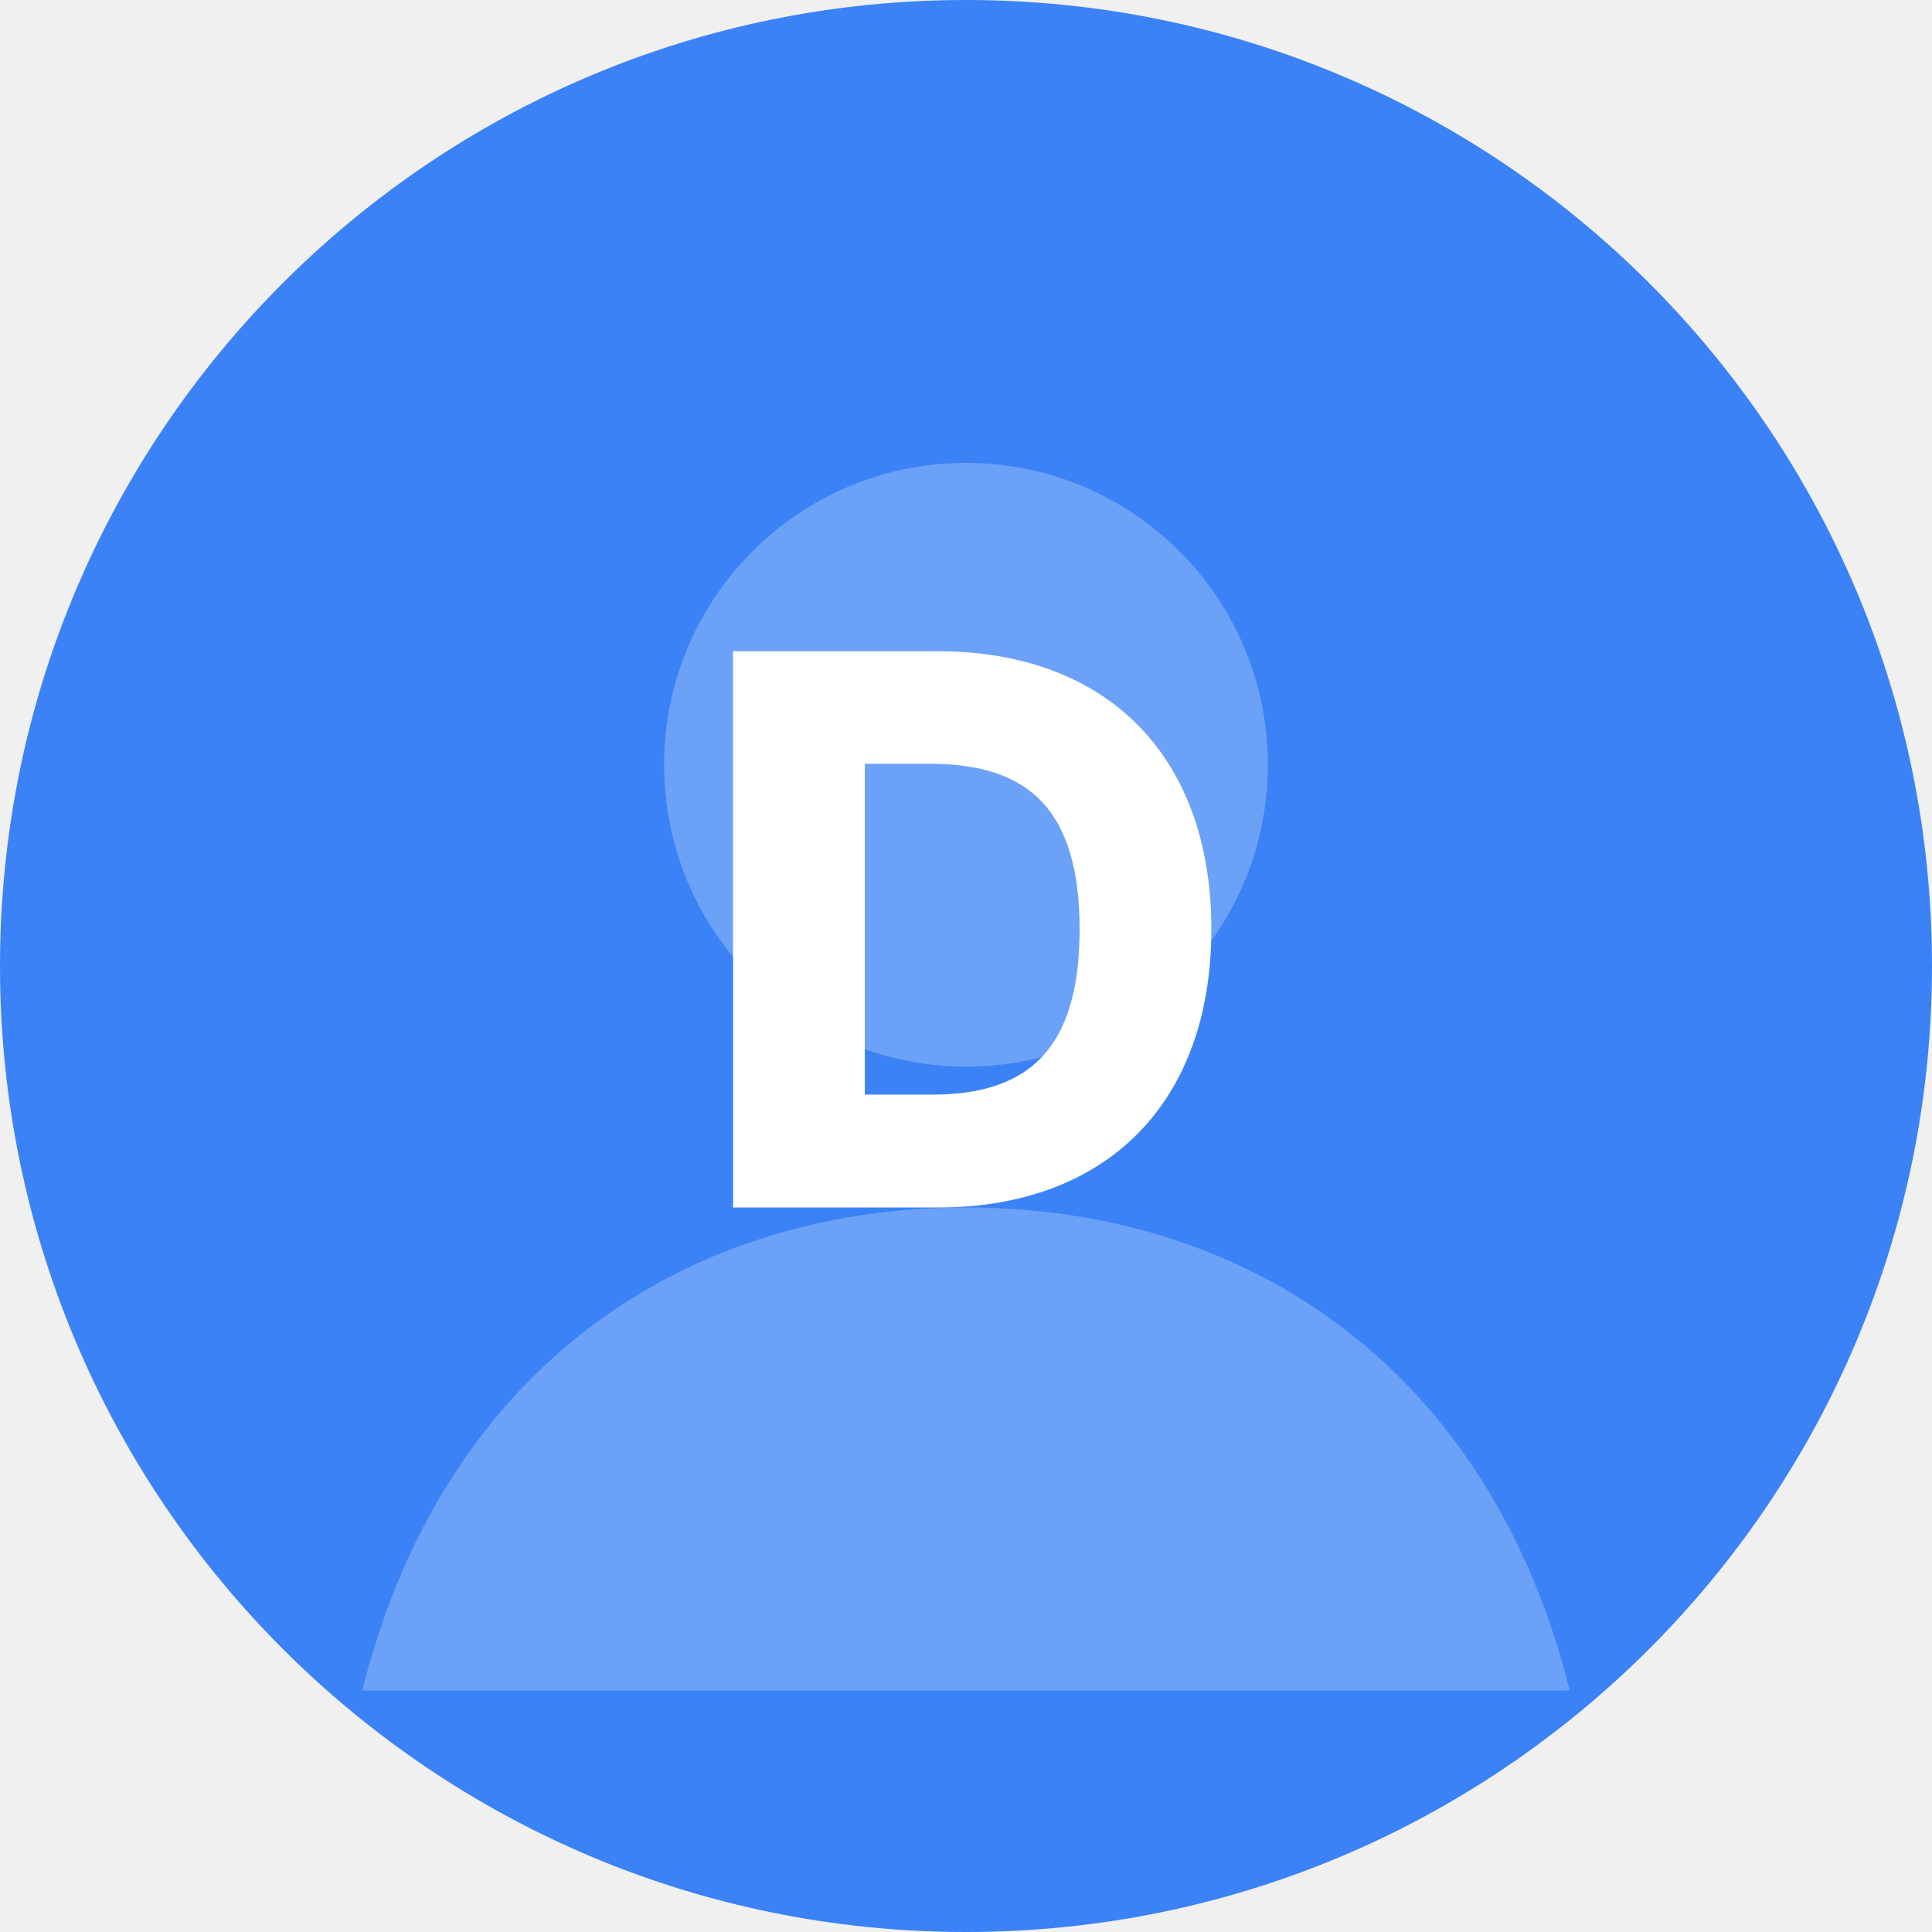
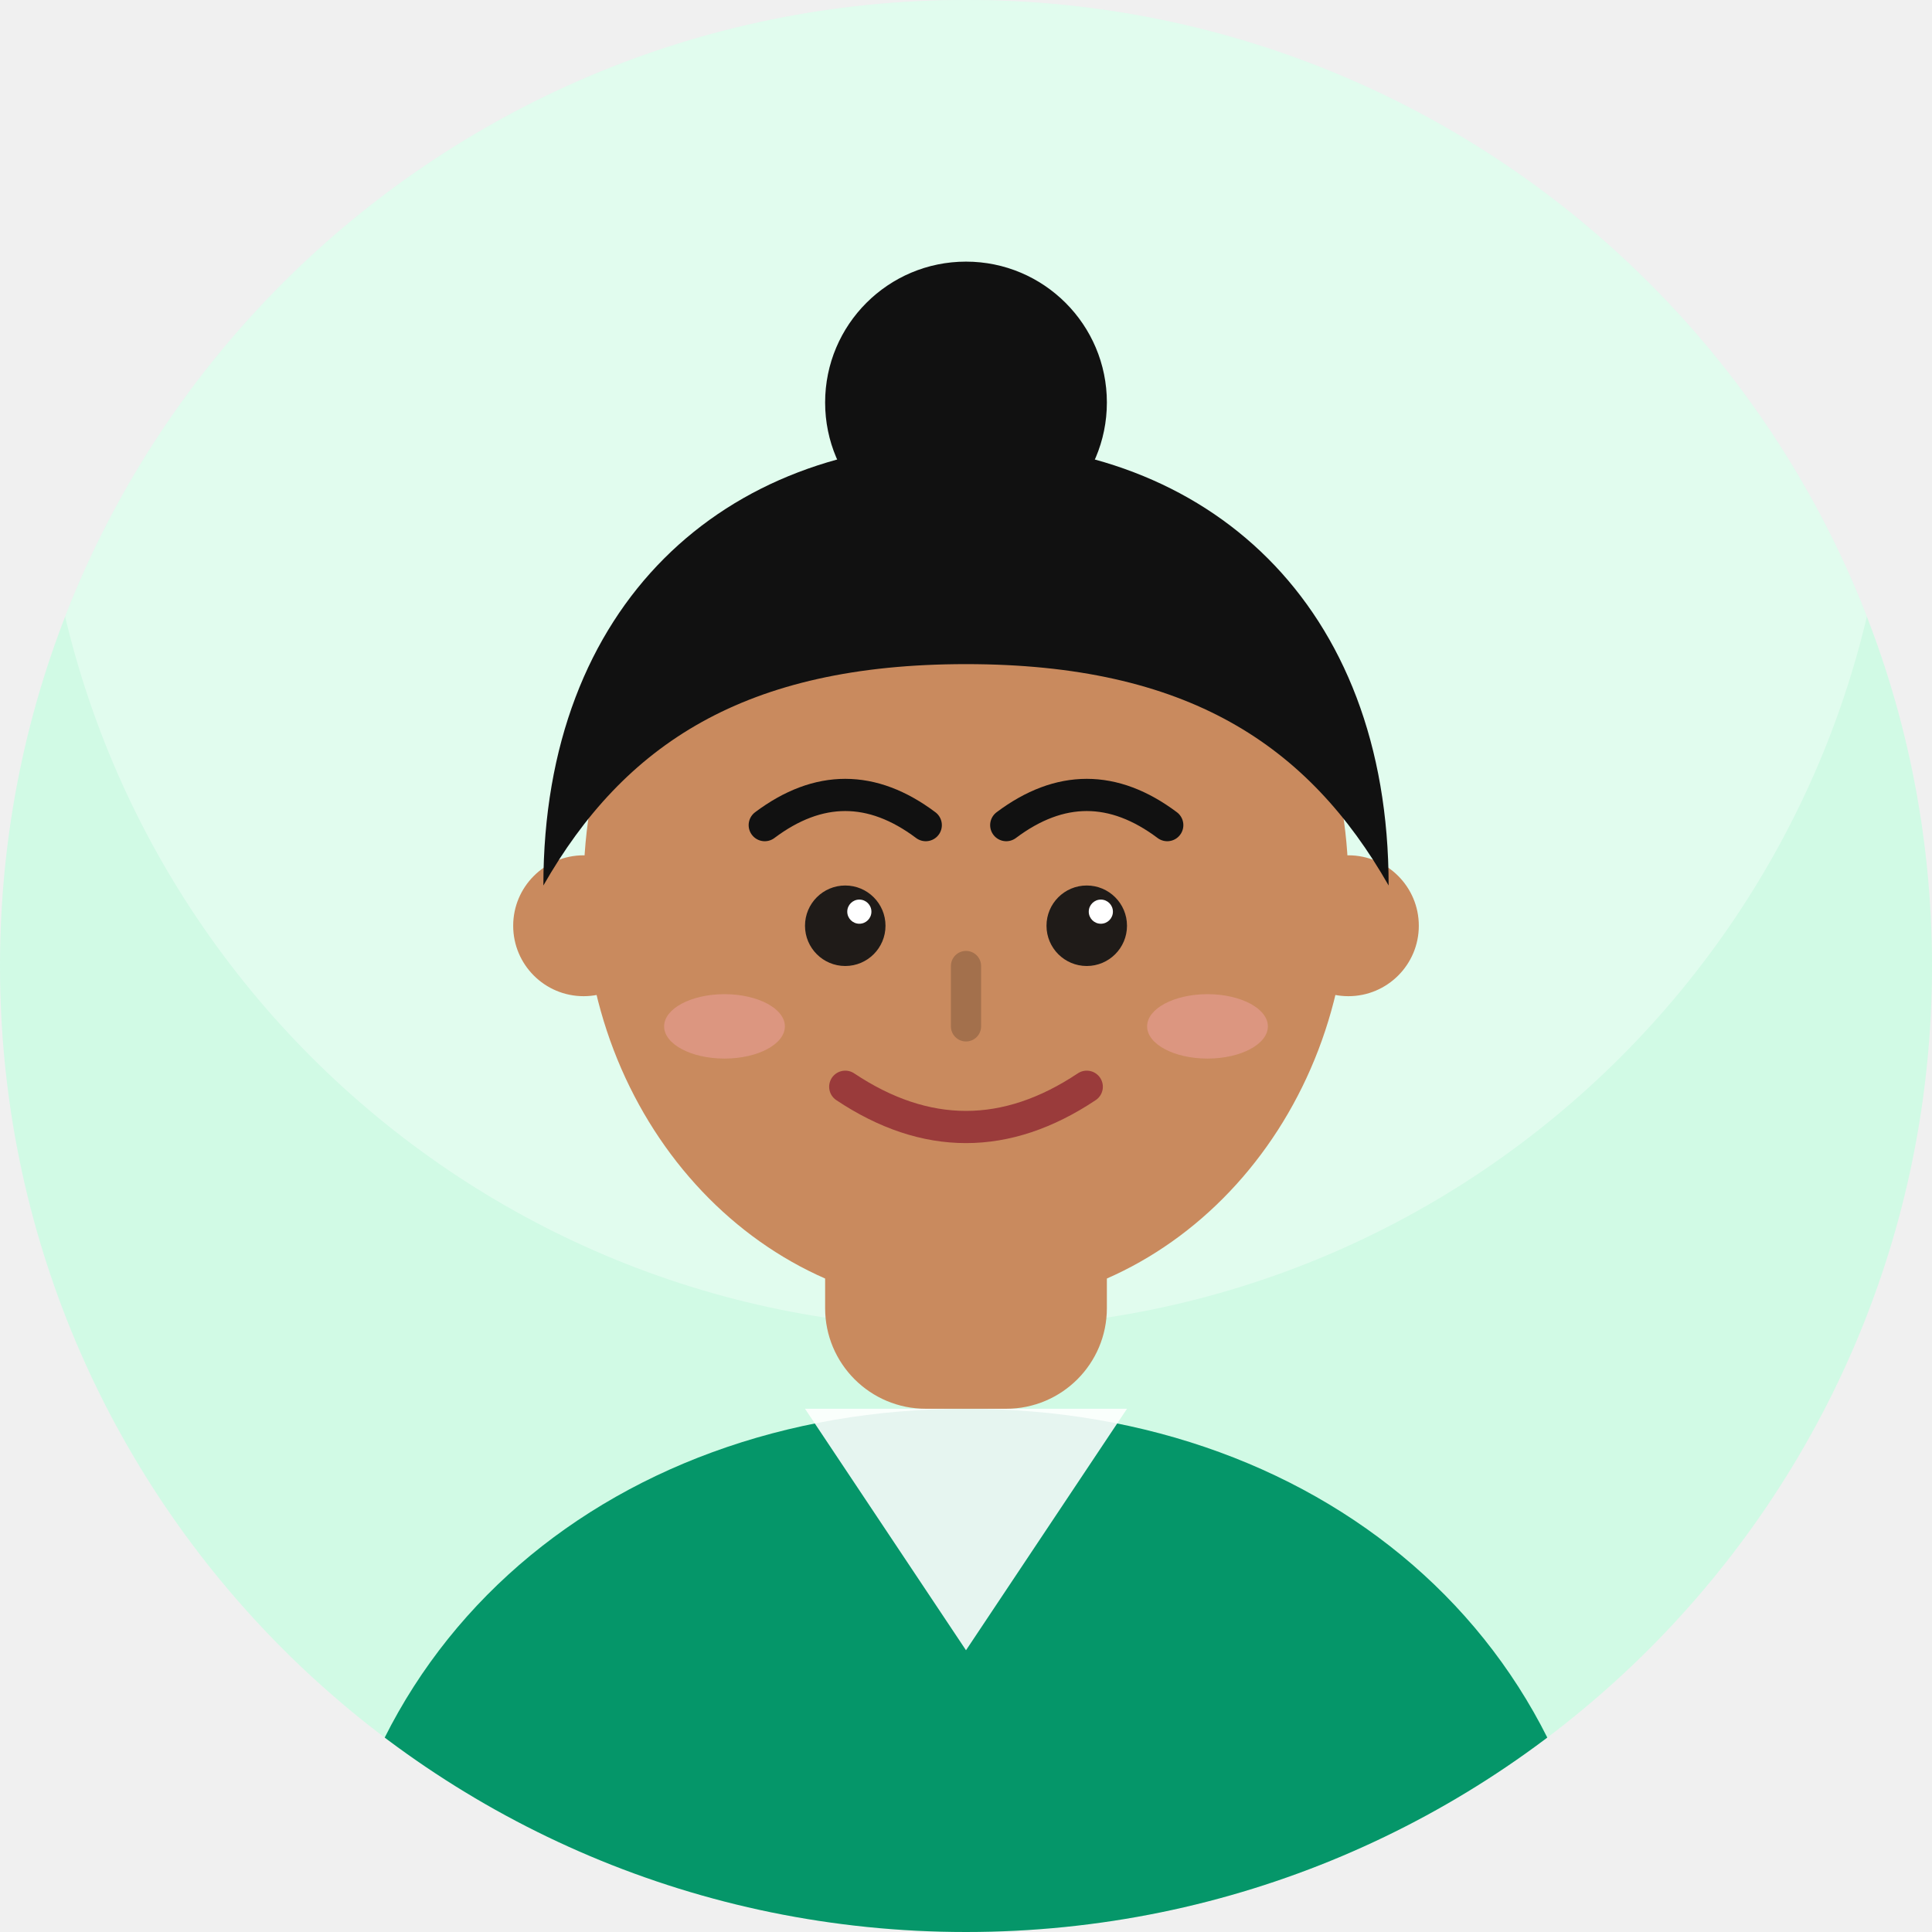
<svg xmlns="http://www.w3.org/2000/svg" viewBox="0 0 96 96" width="96" height="96">
-   <circle cx="48" cy="48" r="48" fill="#3B82F6" />
-   <circle cx="48" cy="38" r="15" fill="#fff" opacity=".25" />
-   <path d="M18 84c4-16 16-24 30-24s26 8 30 24" fill="#fff" opacity=".25" />
-   <text x="48" y="60" text-anchor="middle" font-family="Inter,Arial,sans-serif" font-size="38" font-weight="800" fill="#fff">D</text>
+   <defs>
+     <clipPath id="c">
+       <circle cx="48" cy="48" r="48" />
+     </clipPath>
+   </defs>
+   <g clip-path="url(#c)">
+     <rect width="96" height="96" fill="#D1FAE5" />
+     <circle cx="48" cy="20" r="46" fill="#fff" opacity=".35" />
+     <path d="M16 100c0-18 14-30 32-30s32 12 32 30z" fill="#059669" />
+     <path d="M40 70h16l-8 12z" fill="#fff" opacity=".9" />
+     <rect x="41" y="56" width="14" height="14" rx="5" fill="#C98A5E" />
+     <ellipse cx="48" cy="44" rx="19" ry="21" fill="#C98A5E" />
+     <circle cx="29" cy="46" r="3.5" fill="#C98A5E" />
+     <circle cx="67" cy="46" r="3.5" fill="#C98A5E" />
+     <circle cx="48" cy="20" r="7" fill="#111111" />
+     <path d="M27 44c0-14 9-22 21-22s21 8 21 22c-4-7-10-11-21-11s-17 4-21 11z" fill="#111111" />
+     <path d="M38 41q4-3 8 0M50 41q4-3 8 0" stroke="#111111" stroke-width="1.6" fill="none" stroke-linecap="round" />
+     <circle cx="42" cy="46" r="2" fill="#1F1B18" />
+     <circle cx="54" cy="46" r="2" fill="#1F1B18" />
+     <circle cx="42.7" cy="45.3" r=".6" fill="#fff" />
+     <circle cx="54.7" cy="45.3" r=".6" fill="#fff" />
+     <path d="M48 48v3" stroke="#00000030" stroke-width="1.5" stroke-linecap="round" />
+     <path d="M42 54q6 4 12 0" stroke="#9A3B3B" stroke-width="1.6" fill="none" stroke-linecap="round" />
+     <ellipse cx="36" cy="51" rx="3" ry="1.6" fill="#F0A1A1" opacity=".5" />
+     <ellipse cx="60" cy="51" rx="3" ry="1.6" fill="#F0A1A1" opacity=".5" />
+   </g>
</svg>
